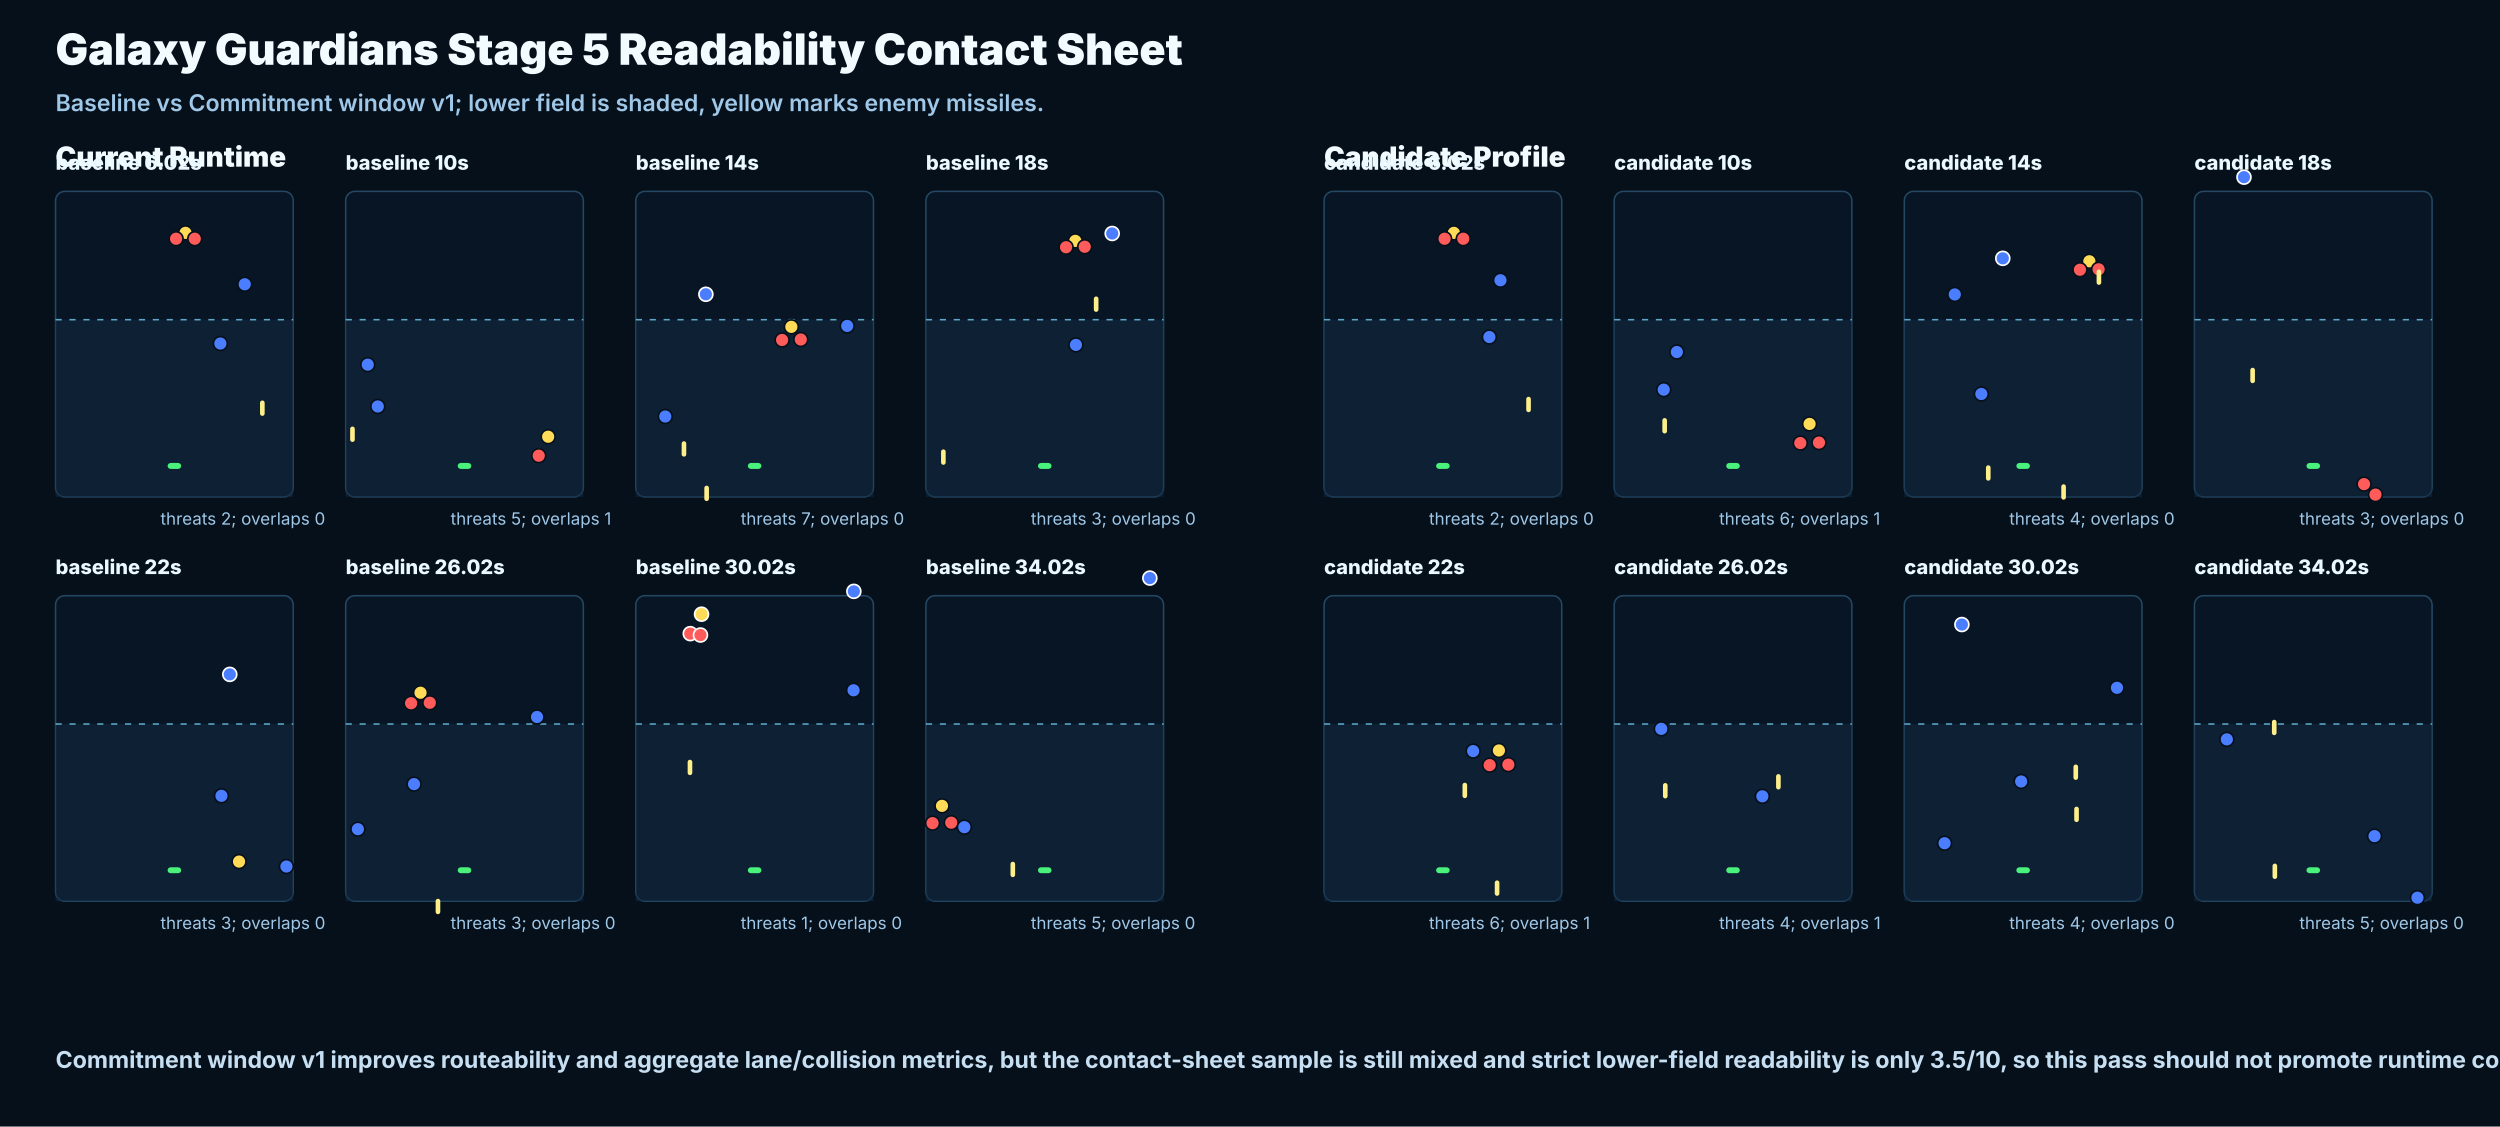
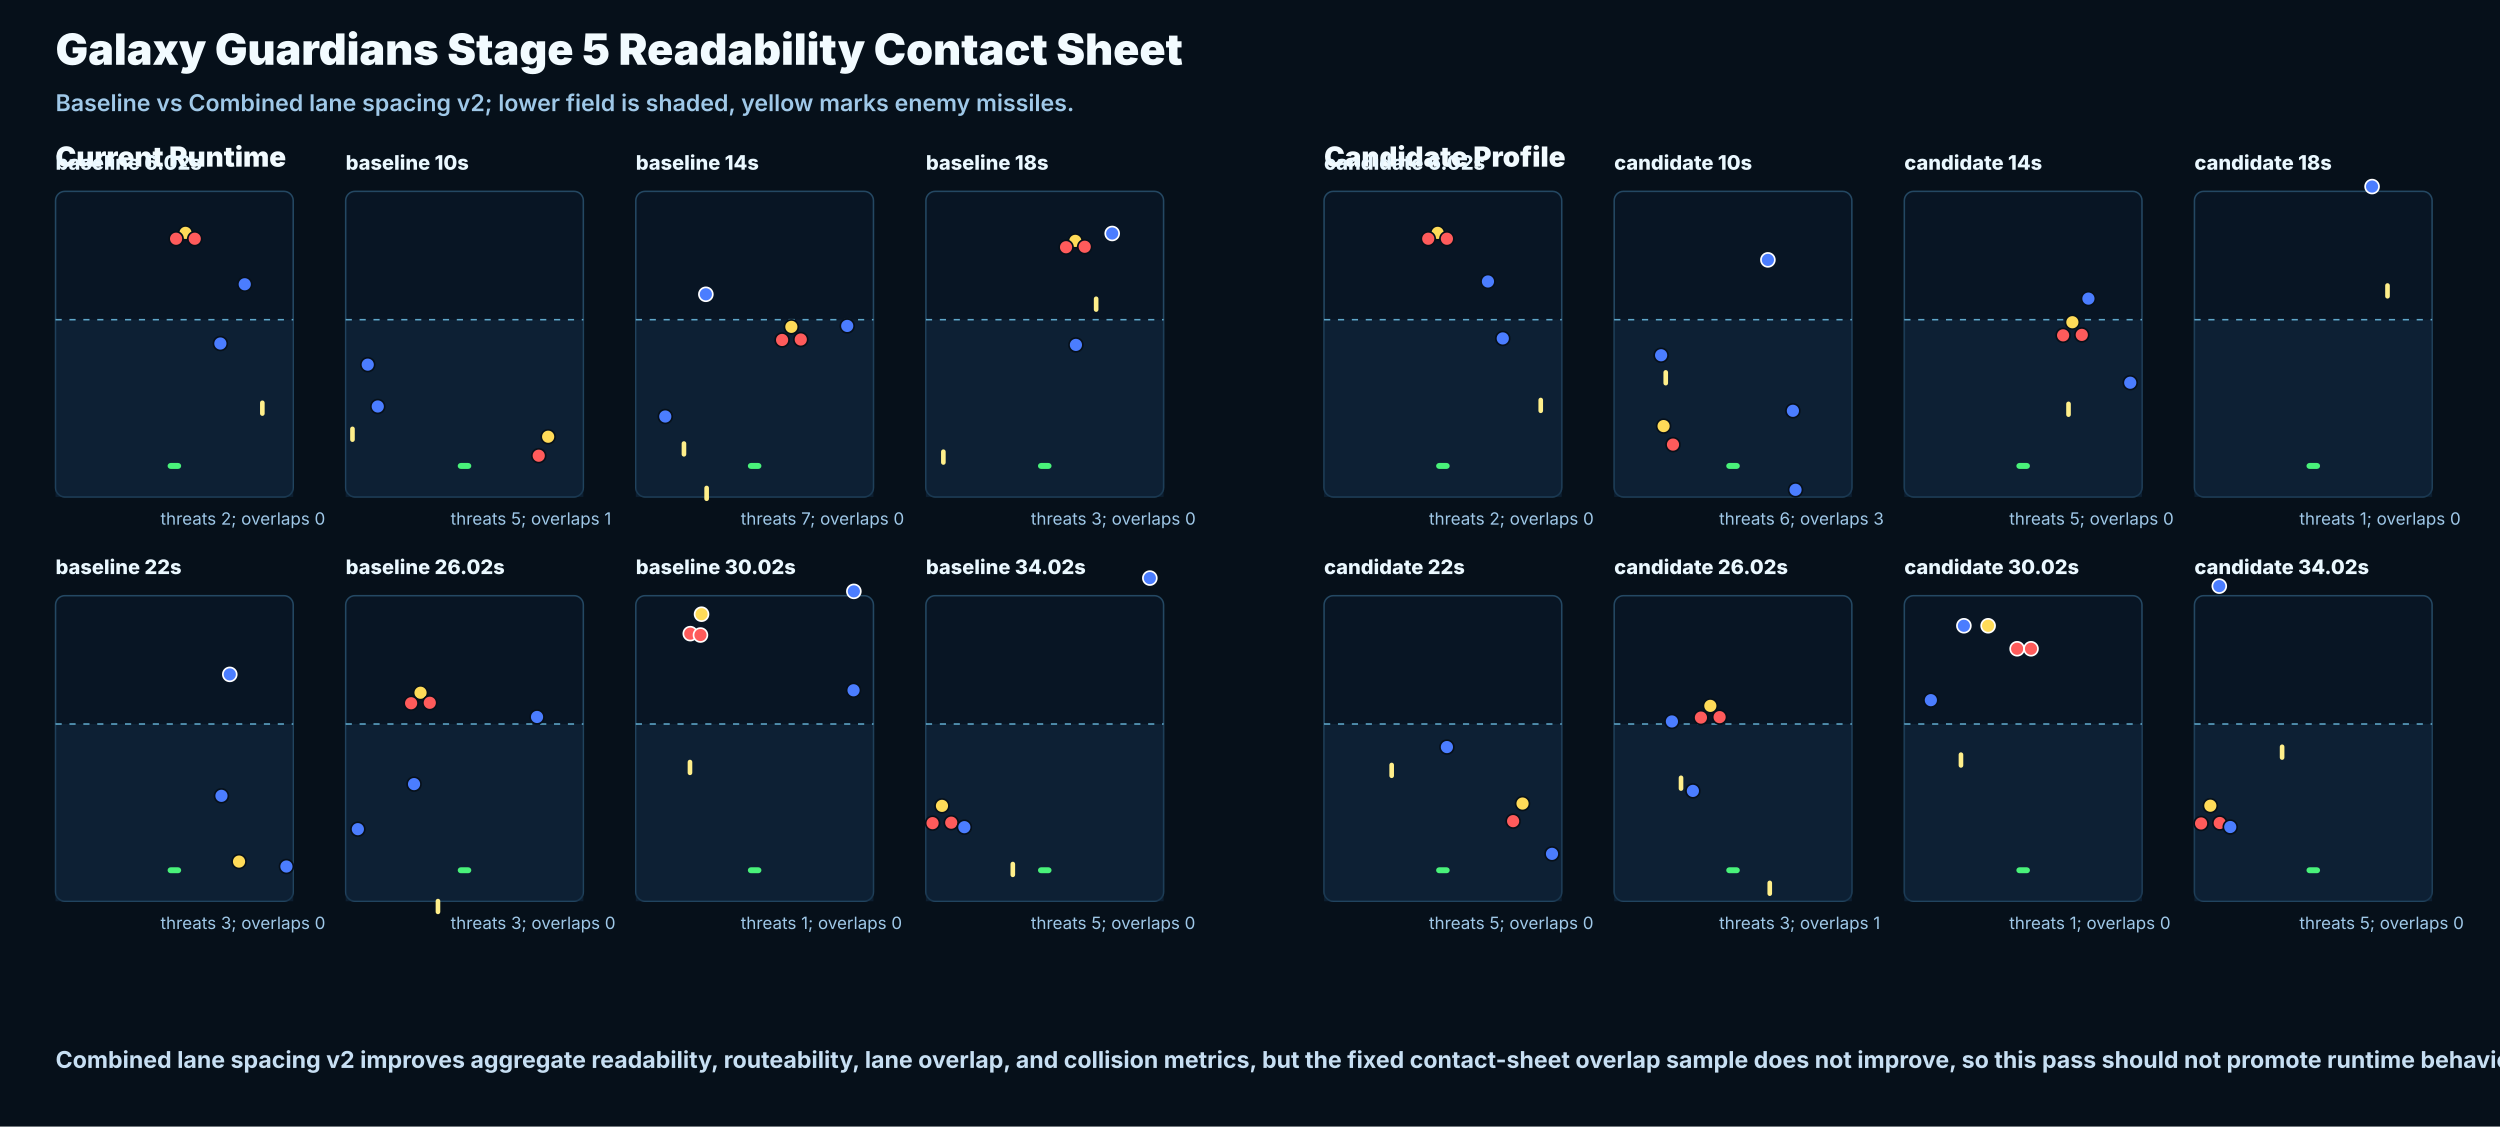
<svg xmlns="http://www.w3.org/2000/svg" width="1620" height="730" viewBox="0 0 1620 730" role="img">
  <rect width="100%" height="100%" fill="#06101a" />
  <text x="36" y="42" font-family="Inter, Arial, sans-serif" font-size="28" font-weight="900" fill="#f2fbff">Galaxy Guardians Stage 5 Readability Contact Sheet</text>
-   <text x="36" y="72" font-family="Inter, Arial, sans-serif" font-size="15" font-weight="600" fill="#9fc8e8">Baseline vs Commitment window v1; lower field is shaded, yellow marks enemy missiles.</text>
+   <text x="36" y="72" font-family="Inter, Arial, sans-serif" font-size="15" font-weight="600" fill="#9fc8e8">Baseline vs Combined lane spacing v2; lower field is shaded, yellow marks enemy missiles.</text>
  <text x="36" y="108" font-family="Inter, Arial, sans-serif" font-size="18" font-weight="900" fill="#f2fbff">Current Runtime</text>
  <text x="858" y="108" font-family="Inter, Arial, sans-serif" font-size="18" font-weight="900" fill="#f2fbff">Candidate Profile</text>
  <rect x="36" y="124" width="154" height="198" rx="6" fill="#081524" stroke="#244863" />
  <rect x="36" y="207.16" width="154" height="114.84" fill="#102942" opacity="0.55" />
  <line x1="36" y1="207.16" x2="190" y2="207.16" stroke="#7bd6ff" stroke-dasharray="4 5" opacity="0.75" />
  <text x="36" y="110" font-family="Inter, Arial, sans-serif" font-size="13" font-weight="800" fill="#eaf8ff">baseline 6.02s</text>
  <text x="104" y="340" font-family="Inter, Arial, sans-serif" font-size="11" fill="#9fc8e8">threats 2; overlaps 0</text>
  <circle cx="120.2" cy="150.9" r="4.5" fill="#ffdb58" stroke="#06101a" stroke-width="1.1" />
  <circle cx="126.2" cy="154.7" r="4.5" fill="#ff5b5b" stroke="#06101a" stroke-width="1.1" />
  <circle cx="114.1" cy="154.7" r="4.5" fill="#ff5b5b" stroke="#06101a" stroke-width="1.1" />
  <circle cx="142.8" cy="222.6" r="4.5" fill="#4b7dff" stroke="#06101a" stroke-width="1.1" />
  <circle cx="158.6" cy="184.2" r="4.5" fill="#4b7dff" stroke="#06101a" stroke-width="1.1" />
  <rect x="168.5" y="259.5" width="3" height="10" rx="1.5" fill="#ffef8a" />
  <rect x="108.6" y="300" width="8.8" height="3.85" rx="2" fill="#49f27a" />
  <rect x="858" y="124" width="154" height="198" rx="6" fill="#081524" stroke="#244863" />
  <rect x="858" y="207.16" width="154" height="114.84" fill="#102942" opacity="0.55" />
  <line x1="858" y1="207.16" x2="1012" y2="207.16" stroke="#7bd6ff" stroke-dasharray="4 5" opacity="0.75" />
  <text x="858" y="110" font-family="Inter, Arial, sans-serif" font-size="13" font-weight="800" fill="#eaf8ff">candidate 6.02s</text>
  <text x="926" y="340" font-family="Inter, Arial, sans-serif" font-size="11" fill="#9fc8e8">threats 2; overlaps 0</text>
-   <circle cx="942.1" cy="150.9" r="4.5" fill="#ffdb58" stroke="#06101a" stroke-width="1.1" />
-   <circle cx="948.2" cy="154.7" r="4.5" fill="#ff5b5b" stroke="#06101a" stroke-width="1.1" />
-   <circle cx="936.1" cy="154.7" r="4.5" fill="#ff5b5b" stroke="#06101a" stroke-width="1.1" />
-   <circle cx="965.1" cy="218.4" r="4.5" fill="#4b7dff" stroke="#06101a" stroke-width="1.1" />
-   <circle cx="972.3" cy="181.6" r="4.5" fill="#4b7dff" stroke="#06101a" stroke-width="1.1" />
-   <rect x="989" y="257.1" width="3" height="10" rx="1.5" fill="#ffef8a" />
+   <circle cx="931.6" cy="150.9" r="4.5" fill="#ffdb58" stroke="#06101a" stroke-width="1.1" />
+   <circle cx="937.6" cy="154.7" r="4.5" fill="#ff5b5b" stroke="#06101a" stroke-width="1.1" />
+   <circle cx="925.5" cy="154.7" r="4.5" fill="#ff5b5b" stroke="#06101a" stroke-width="1.1" />
+   <circle cx="964.2" cy="182.4" r="4.5" fill="#4b7dff" stroke="#06101a" stroke-width="1.1" />
+   <circle cx="973.8" cy="219.3" r="4.5" fill="#4b7dff" stroke="#06101a" stroke-width="1.1" />
+   <rect x="996.9" y="257.7" width="3" height="10" rx="1.5" fill="#ffef8a" />
  <rect x="930.6" y="300" width="8.8" height="3.85" rx="2" fill="#49f27a" />
  <rect x="224" y="124" width="154" height="198" rx="6" fill="#081524" stroke="#244863" />
  <rect x="224" y="207.16" width="154" height="114.84" fill="#102942" opacity="0.55" />
  <line x1="224" y1="207.16" x2="378" y2="207.16" stroke="#7bd6ff" stroke-dasharray="4 5" opacity="0.75" />
  <text x="224" y="110" font-family="Inter, Arial, sans-serif" font-size="13" font-weight="800" fill="#eaf8ff">baseline 10s</text>
  <text x="292" y="340" font-family="Inter, Arial, sans-serif" font-size="11" fill="#9fc8e8">threats 5; overlaps 1</text>
  <circle cx="355.2" cy="283" r="4.5" fill="#ffdb58" stroke="#06101a" stroke-width="1.1" />
  <circle cx="349.1" cy="295.3" r="4.5" fill="#ff5b5b" stroke="#06101a" stroke-width="1.1" />
  <circle cx="244.8" cy="263.4" r="4.5" fill="#4b7dff" stroke="#06101a" stroke-width="1.1" />
  <circle cx="238.3" cy="236.3" r="4.5" fill="#4b7dff" stroke="#06101a" stroke-width="1.1" />
  <rect x="226.9" y="276.4" width="3" height="10" rx="1.5" fill="#ffef8a" />
  <rect x="296.6" y="300" width="8.8" height="3.85" rx="2" fill="#49f27a" />
  <rect x="1046" y="124" width="154" height="198" rx="6" fill="#081524" stroke="#244863" />
  <rect x="1046" y="207.16" width="154" height="114.84" fill="#102942" opacity="0.55" />
  <line x1="1046" y1="207.16" x2="1200" y2="207.16" stroke="#7bd6ff" stroke-dasharray="4 5" opacity="0.75" />
  <text x="1046" y="110" font-family="Inter, Arial, sans-serif" font-size="13" font-weight="800" fill="#eaf8ff">candidate 10s</text>
-   <text x="1114" y="340" font-family="Inter, Arial, sans-serif" font-size="11" fill="#9fc8e8">threats 6; overlaps 1</text>
-   <circle cx="1172.6" cy="274.7" r="4.5" fill="#ffdb58" stroke="#06101a" stroke-width="1.1" />
-   <circle cx="1178.7" cy="286.8" r="4.5" fill="#ff5b5b" stroke="#06101a" stroke-width="1.1" />
-   <circle cx="1166.6" cy="287.1" r="4.5" fill="#ff5b5b" stroke="#06101a" stroke-width="1.1" />
-   <circle cx="1078.1" cy="252.5" r="4.5" fill="#4b7dff" stroke="#06101a" stroke-width="1.1" />
-   <circle cx="1086.6" cy="228.1" r="4.5" fill="#4b7dff" stroke="#06101a" stroke-width="1.1" />
-   <rect x="1077.2" y="270.9" width="3" height="10" rx="1.5" fill="#ffef8a" />
+   <text x="1114" y="340" font-family="Inter, Arial, sans-serif" font-size="11" fill="#9fc8e8">threats 6; overlaps 3</text>
+   <circle cx="1078" cy="276.1" r="4.5" fill="#ffdb58" stroke="#06101a" stroke-width="1.1" />
+   <circle cx="1084.1" cy="288.1" r="4.5" fill="#ff5b5b" stroke="#06101a" stroke-width="1.1" />
+   <circle cx="1163.5" cy="317.4" r="4.5" fill="#4b7dff" stroke="#06101a" stroke-width="1.1" />
+   <circle cx="1145.6" cy="168.4" r="4.5" fill="#4b7dff" stroke="#ffffff" stroke-width="1.1" />
+   <circle cx="1161.8" cy="266.2" r="4.5" fill="#4b7dff" stroke="#06101a" stroke-width="1.1" />
+   <circle cx="1076.4" cy="230.2" r="4.5" fill="#4b7dff" stroke="#06101a" stroke-width="1.1" />
+   <rect x="1077.9" y="239.8" width="3" height="10" rx="1.5" fill="#ffef8a" />
  <rect x="1118.6" y="300" width="8.8" height="3.85" rx="2" fill="#49f27a" />
  <rect x="412" y="124" width="154" height="198" rx="6" fill="#081524" stroke="#244863" />
  <rect x="412" y="207.16" width="154" height="114.84" fill="#102942" opacity="0.55" />
  <line x1="412" y1="207.16" x2="566" y2="207.16" stroke="#7bd6ff" stroke-dasharray="4 5" opacity="0.75" />
  <text x="412" y="110" font-family="Inter, Arial, sans-serif" font-size="13" font-weight="800" fill="#eaf8ff">baseline 14s</text>
  <text x="480" y="340" font-family="Inter, Arial, sans-serif" font-size="11" fill="#9fc8e8">threats 7; overlaps 0</text>
  <circle cx="512.8" cy="211.8" r="4.5" fill="#ffdb58" stroke="#06101a" stroke-width="1.1" />
  <circle cx="506.8" cy="220.3" r="4.5" fill="#ff5b5b" stroke="#06101a" stroke-width="1.1" />
  <circle cx="518.9" cy="220" r="4.5" fill="#ff5b5b" stroke="#06101a" stroke-width="1.1" />
  <circle cx="431.1" cy="269.9" r="4.5" fill="#4b7dff" stroke="#06101a" stroke-width="1.1" />
  <circle cx="549" cy="211.2" r="4.5" fill="#4b7dff" stroke="#06101a" stroke-width="1.1" />
  <circle cx="457.4" cy="190.7" r="4.5" fill="#4b7dff" stroke="#ffffff" stroke-width="1.1" />
  <rect x="441.7" y="285.9" width="3" height="10" rx="1.5" fill="#ffef8a" />
  <rect x="456.4" y="314.7" width="3" height="10" rx="1.5" fill="#ffef8a" />
  <rect x="484.6" y="300" width="8.8" height="3.85" rx="2" fill="#49f27a" />
  <rect x="1234" y="124" width="154" height="198" rx="6" fill="#081524" stroke="#244863" />
  <rect x="1234" y="207.16" width="154" height="114.84" fill="#102942" opacity="0.55" />
  <line x1="1234" y1="207.16" x2="1388" y2="207.16" stroke="#7bd6ff" stroke-dasharray="4 5" opacity="0.75" />
  <text x="1234" y="110" font-family="Inter, Arial, sans-serif" font-size="13" font-weight="800" fill="#eaf8ff">candidate 14s</text>
-   <text x="1302" y="340" font-family="Inter, Arial, sans-serif" font-size="11" fill="#9fc8e8">threats 4; overlaps 0</text>
-   <circle cx="1353.9" cy="169.3" r="4.5" fill="#ffdb58" stroke="#06101a" stroke-width="1.1" />
-   <circle cx="1359.9" cy="174.5" r="4.5" fill="#ff5b5b" stroke="#06101a" stroke-width="1.1" />
-   <circle cx="1347.8" cy="174.8" r="4.5" fill="#ff5b5b" stroke="#06101a" stroke-width="1.1" />
-   <circle cx="1266.7" cy="190.8" r="4.5" fill="#4b7dff" stroke="#06101a" stroke-width="1.1" />
-   <circle cx="1283.9" cy="255.3" r="4.5" fill="#4b7dff" stroke="#06101a" stroke-width="1.1" />
-   <circle cx="1297.8" cy="167.4" r="4.5" fill="#4b7dff" stroke="#ffffff" stroke-width="1.1" />
-   <rect x="1335.7" y="313.8" width="3" height="10" rx="1.5" fill="#ffef8a" />
-   <rect x="1286.9" y="301.5" width="3" height="10" rx="1.5" fill="#ffef8a" />
-   <rect x="1358.6" y="174.6" width="3" height="10" rx="1.5" fill="#ffef8a" />
+   <text x="1302" y="340" font-family="Inter, Arial, sans-serif" font-size="11" fill="#9fc8e8">threats 5; overlaps 0</text>
+   <circle cx="1342.9" cy="208.8" r="4.5" fill="#ffdb58" stroke="#06101a" stroke-width="1.1" />
+   <circle cx="1336.9" cy="217.3" r="4.5" fill="#ff5b5b" stroke="#06101a" stroke-width="1.1" />
+   <circle cx="1349" cy="217" r="4.5" fill="#ff5b5b" stroke="#06101a" stroke-width="1.1" />
+   <circle cx="1353.3" cy="193.5" r="4.5" fill="#4b7dff" stroke="#06101a" stroke-width="1.1" />
+   <circle cx="1380.4" cy="248" r="4.5" fill="#4b7dff" stroke="#06101a" stroke-width="1.1" />
+   <rect x="1338.9" y="260.2" width="3" height="10" rx="1.5" fill="#ffef8a" />
  <rect x="1306.6" y="300" width="8.8" height="3.85" rx="2" fill="#49f27a" />
  <rect x="600" y="124" width="154" height="198" rx="6" fill="#081524" stroke="#244863" />
  <rect x="600" y="207.16" width="154" height="114.84" fill="#102942" opacity="0.55" />
  <line x1="600" y1="207.16" x2="754" y2="207.16" stroke="#7bd6ff" stroke-dasharray="4 5" opacity="0.75" />
  <text x="600" y="110" font-family="Inter, Arial, sans-serif" font-size="13" font-weight="800" fill="#eaf8ff">baseline 18s</text>
  <text x="668" y="340" font-family="Inter, Arial, sans-serif" font-size="11" fill="#9fc8e8">threats 3; overlaps 0</text>
  <circle cx="696.8" cy="156.1" r="4.5" fill="#ffdb58" stroke="#06101a" stroke-width="1.1" />
  <circle cx="690.8" cy="160.2" r="4.5" fill="#ff5b5b" stroke="#06101a" stroke-width="1.1" />
  <circle cx="702.9" cy="159.9" r="4.5" fill="#ff5b5b" stroke="#06101a" stroke-width="1.1" />
  <circle cx="720.7" cy="151.3" r="4.5" fill="#4b7dff" stroke="#ffffff" stroke-width="1.1" />
  <circle cx="697.2" cy="223.5" r="4.5" fill="#4b7dff" stroke="#06101a" stroke-width="1.1" />
  <rect x="609.8" y="291.2" width="3" height="10" rx="1.5" fill="#ffef8a" />
  <rect x="708.8" y="192.1" width="3" height="10" rx="1.5" fill="#ffef8a" />
  <rect x="672.6" y="300" width="8.8" height="3.85" rx="2" fill="#49f27a" />
  <rect x="1422" y="124" width="154" height="198" rx="6" fill="#081524" stroke="#244863" />
  <rect x="1422" y="207.16" width="154" height="114.84" fill="#102942" opacity="0.55" />
  <line x1="1422" y1="207.16" x2="1576" y2="207.16" stroke="#7bd6ff" stroke-dasharray="4 5" opacity="0.75" />
  <text x="1422" y="110" font-family="Inter, Arial, sans-serif" font-size="13" font-weight="800" fill="#eaf8ff">candidate 18s</text>
-   <text x="1490" y="340" font-family="Inter, Arial, sans-serif" font-size="11" fill="#9fc8e8">threats 3; overlaps 0</text>
-   <circle cx="1531.9" cy="313.7" r="4.5" fill="#ff5b5b" stroke="#06101a" stroke-width="1.1" />
-   <circle cx="1539.3" cy="320.5" r="4.5" fill="#ff5b5b" stroke="#06101a" stroke-width="1.1" />
-   <circle cx="1454.1" cy="114.8" r="4.5" fill="#4b7dff" stroke="#ffffff" stroke-width="1.1" />
-   <rect x="1458.2" y="238.3" width="3" height="10" rx="1.5" fill="#ffef8a" />
+   <text x="1490" y="340" font-family="Inter, Arial, sans-serif" font-size="11" fill="#9fc8e8">threats 1; overlaps 0</text>
+   <circle cx="1537.1" cy="120.9" r="4.5" fill="#4b7dff" stroke="#ffffff" stroke-width="1.1" />
+   <rect x="1545.6" y="183.5" width="3" height="10" rx="1.5" fill="#ffef8a" />
  <rect x="1494.6" y="300" width="8.8" height="3.85" rx="2" fill="#49f27a" />
  <rect x="36" y="386" width="154" height="198" rx="6" fill="#081524" stroke="#244863" />
  <rect x="36" y="469.16" width="154" height="114.84" fill="#102942" opacity="0.55" />
  <line x1="36" y1="469.16" x2="190" y2="469.16" stroke="#7bd6ff" stroke-dasharray="4 5" opacity="0.75" />
  <text x="36" y="372" font-family="Inter, Arial, sans-serif" font-size="13" font-weight="800" fill="#eaf8ff">baseline 22s</text>
  <text x="104" y="602" font-family="Inter, Arial, sans-serif" font-size="11" fill="#9fc8e8">threats 3; overlaps 0</text>
  <circle cx="154.9" cy="558.3" r="4.5" fill="#ffdb58" stroke="#06101a" stroke-width="1.1" />
  <circle cx="185.6" cy="561.5" r="4.5" fill="#4b7dff" stroke="#06101a" stroke-width="1.1" />
  <circle cx="143.5" cy="515.7" r="4.5" fill="#4b7dff" stroke="#06101a" stroke-width="1.1" />
  <circle cx="148.9" cy="437" r="4.5" fill="#4b7dff" stroke="#ffffff" stroke-width="1.1" />
  <rect x="108.6" y="562" width="8.8" height="3.85" rx="2" fill="#49f27a" />
  <rect x="858" y="386" width="154" height="198" rx="6" fill="#081524" stroke="#244863" />
  <rect x="858" y="469.16" width="154" height="114.84" fill="#102942" opacity="0.55" />
  <line x1="858" y1="469.16" x2="1012" y2="469.16" stroke="#7bd6ff" stroke-dasharray="4 5" opacity="0.75" />
  <text x="858" y="372" font-family="Inter, Arial, sans-serif" font-size="13" font-weight="800" fill="#eaf8ff">candidate 22s</text>
-   <text x="926" y="602" font-family="Inter, Arial, sans-serif" font-size="11" fill="#9fc8e8">threats 6; overlaps 1</text>
-   <circle cx="971.3" cy="486.3" r="4.5" fill="#ffdb58" stroke="#06101a" stroke-width="1.1" />
-   <circle cx="965.3" cy="495.8" r="4.5" fill="#ff5b5b" stroke="#06101a" stroke-width="1.1" />
-   <circle cx="977.4" cy="495.5" r="4.5" fill="#ff5b5b" stroke="#06101a" stroke-width="1.1" />
-   <circle cx="954.6" cy="486.7" r="4.5" fill="#4b7dff" stroke="#06101a" stroke-width="1.1" />
-   <rect x="968.6" y="570.5" width="3" height="10" rx="1.5" fill="#ffef8a" />
-   <rect x="947.7" y="507.2" width="3" height="10" rx="1.5" fill="#ffef8a" />
+   <text x="926" y="602" font-family="Inter, Arial, sans-serif" font-size="11" fill="#9fc8e8">threats 5; overlaps 0</text>
+   <circle cx="986.6" cy="520.7" r="4.5" fill="#ffdb58" stroke="#06101a" stroke-width="1.1" />
+   <circle cx="980.5" cy="532.1" r="4.5" fill="#ff5b5b" stroke="#06101a" stroke-width="1.1" />
+   <circle cx="937.6" cy="484.1" r="4.5" fill="#4b7dff" stroke="#06101a" stroke-width="1.1" />
+   <circle cx="1005.7" cy="553.3" r="4.5" fill="#4b7dff" stroke="#06101a" stroke-width="1.1" />
+   <rect x="900.3" y="494.2" width="3" height="10" rx="1.5" fill="#ffef8a" />
  <rect x="930.6" y="562" width="8.8" height="3.85" rx="2" fill="#49f27a" />
  <rect x="224" y="386" width="154" height="198" rx="6" fill="#081524" stroke="#244863" />
  <rect x="224" y="469.16" width="154" height="114.84" fill="#102942" opacity="0.55" />
  <line x1="224" y1="469.16" x2="378" y2="469.16" stroke="#7bd6ff" stroke-dasharray="4 5" opacity="0.75" />
  <text x="224" y="372" font-family="Inter, Arial, sans-serif" font-size="13" font-weight="800" fill="#eaf8ff">baseline 26.02s</text>
  <text x="292" y="602" font-family="Inter, Arial, sans-serif" font-size="11" fill="#9fc8e8">threats 3; overlaps 0</text>
  <circle cx="272.5" cy="448.9" r="4.5" fill="#ffdb58" stroke="#06101a" stroke-width="1.1" />
  <circle cx="278.5" cy="455.4" r="4.5" fill="#ff5b5b" stroke="#06101a" stroke-width="1.1" />
  <circle cx="266.4" cy="455.7" r="4.5" fill="#ff5b5b" stroke="#06101a" stroke-width="1.1" />
  <circle cx="231.9" cy="537.3" r="4.5" fill="#4b7dff" stroke="#06101a" stroke-width="1.1" />
  <circle cx="268.3" cy="508.1" r="4.5" fill="#4b7dff" stroke="#06101a" stroke-width="1.1" />
  <circle cx="348" cy="464.6" r="4.5" fill="#4b7dff" stroke="#06101a" stroke-width="1.1" />
  <rect x="282.3" y="582.4" width="3" height="10" rx="1.5" fill="#ffef8a" />
  <rect x="296.6" y="562" width="8.8" height="3.85" rx="2" fill="#49f27a" />
  <rect x="1046" y="386" width="154" height="198" rx="6" fill="#081524" stroke="#244863" />
  <rect x="1046" y="469.16" width="154" height="114.84" fill="#102942" opacity="0.55" />
  <line x1="1046" y1="469.16" x2="1200" y2="469.16" stroke="#7bd6ff" stroke-dasharray="4 5" opacity="0.75" />
  <text x="1046" y="372" font-family="Inter, Arial, sans-serif" font-size="13" font-weight="800" fill="#eaf8ff">candidate 26.02s</text>
-   <text x="1114" y="602" font-family="Inter, Arial, sans-serif" font-size="11" fill="#9fc8e8">threats 4; overlaps 1</text>
-   <circle cx="1076.5" cy="472.3" r="4.5" fill="#4b7dff" stroke="#06101a" stroke-width="1.1" />
-   <circle cx="1142" cy="516" r="4.5" fill="#4b7dff" stroke="#06101a" stroke-width="1.1" />
-   <rect x="1150.9" y="501.6" width="3" height="10" rx="1.5" fill="#ffef8a" />
-   <rect x="1077.6" y="507.4" width="3" height="10" rx="1.5" fill="#ffef8a" />
+   <text x="1114" y="602" font-family="Inter, Arial, sans-serif" font-size="11" fill="#9fc8e8">threats 3; overlaps 1</text>
+   <circle cx="1108.3" cy="457.4" r="4.5" fill="#ffdb58" stroke="#06101a" stroke-width="1.1" />
+   <circle cx="1102.2" cy="465" r="4.5" fill="#ff5b5b" stroke="#06101a" stroke-width="1.1" />
+   <circle cx="1114.3" cy="464.7" r="4.5" fill="#ff5b5b" stroke="#06101a" stroke-width="1.1" />
+   <circle cx="1083.4" cy="467.5" r="4.5" fill="#4b7dff" stroke="#06101a" stroke-width="1.1" />
+   <circle cx="1097" cy="512.5" r="4.5" fill="#4b7dff" stroke="#06101a" stroke-width="1.1" />
+   <rect x="1145.3" y="570.6" width="3" height="10" rx="1.5" fill="#ffef8a" />
+   <rect x="1087.8" y="502.5" width="3" height="10" rx="1.5" fill="#ffef8a" />
  <rect x="1118.6" y="562" width="8.8" height="3.85" rx="2" fill="#49f27a" />
  <rect x="412" y="386" width="154" height="198" rx="6" fill="#081524" stroke="#244863" />
  <rect x="412" y="469.16" width="154" height="114.84" fill="#102942" opacity="0.55" />
  <line x1="412" y1="469.16" x2="566" y2="469.16" stroke="#7bd6ff" stroke-dasharray="4 5" opacity="0.75" />
  <text x="412" y="372" font-family="Inter, Arial, sans-serif" font-size="13" font-weight="800" fill="#eaf8ff">baseline 30.02s</text>
  <text x="480" y="602" font-family="Inter, Arial, sans-serif" font-size="11" fill="#9fc8e8">threats 1; overlaps 0</text>
  <circle cx="454.6" cy="398" r="4.5" fill="#ffdb58" stroke="#ffffff" stroke-width="1.1" />
  <circle cx="447.3" cy="410.6" r="4.5" fill="#ff5b5b" stroke="#ffffff" stroke-width="1.1" />
  <circle cx="453.9" cy="411.5" r="4.5" fill="#ff5b5b" stroke="#ffffff" stroke-width="1.1" />
  <circle cx="553.1" cy="447.3" r="4.5" fill="#4b7dff" stroke="#06101a" stroke-width="1.1" />
  <circle cx="553.3" cy="383.2" r="4.5" fill="#4b7dff" stroke="#ffffff" stroke-width="1.1" />
  <rect x="445.6" y="492.3" width="3" height="10" rx="1.5" fill="#ffef8a" />
  <rect x="484.6" y="562" width="8.8" height="3.85" rx="2" fill="#49f27a" />
  <rect x="1234" y="386" width="154" height="198" rx="6" fill="#081524" stroke="#244863" />
  <rect x="1234" y="469.16" width="154" height="114.84" fill="#102942" opacity="0.55" />
  <line x1="1234" y1="469.16" x2="1388" y2="469.16" stroke="#7bd6ff" stroke-dasharray="4 5" opacity="0.75" />
  <text x="1234" y="372" font-family="Inter, Arial, sans-serif" font-size="13" font-weight="800" fill="#eaf8ff">candidate 30.02s</text>
-   <text x="1302" y="602" font-family="Inter, Arial, sans-serif" font-size="11" fill="#9fc8e8">threats 4; overlaps 0</text>
-   <circle cx="1260.1" cy="546.4" r="4.5" fill="#4b7dff" stroke="#06101a" stroke-width="1.1" />
-   <circle cx="1371.8" cy="445.7" r="4.5" fill="#4b7dff" stroke="#06101a" stroke-width="1.1" />
-   <circle cx="1271.3" cy="404.7" r="4.5" fill="#4b7dff" stroke="#ffffff" stroke-width="1.1" />
-   <circle cx="1309.7" cy="506.4" r="4.5" fill="#4b7dff" stroke="#06101a" stroke-width="1.1" />
-   <rect x="1344.1" y="522.7" width="3" height="10" rx="1.5" fill="#ffef8a" />
-   <rect x="1343.6" y="495.4" width="3" height="10" rx="1.5" fill="#ffef8a" />
+   <text x="1302" y="602" font-family="Inter, Arial, sans-serif" font-size="11" fill="#9fc8e8">threats 1; overlaps 0</text>
+   <circle cx="1288.3" cy="405.5" r="4.5" fill="#ffdb58" stroke="#ffffff" stroke-width="1.1" />
+   <circle cx="1307.1" cy="420.4" r="4.5" fill="#ff5b5b" stroke="#ffffff" stroke-width="1.1" />
+   <circle cx="1316.1" cy="420.4" r="4.5" fill="#ff5b5b" stroke="#ffffff" stroke-width="1.1" />
+   <circle cx="1251.2" cy="453.7" r="4.5" fill="#4b7dff" stroke="#06101a" stroke-width="1.1" />
+   <circle cx="1272.6" cy="405.5" r="4.5" fill="#4b7dff" stroke="#ffffff" stroke-width="1.1" />
+   <rect x="1269.2" y="487.5" width="3" height="10" rx="1.5" fill="#ffef8a" />
  <rect x="1306.6" y="562" width="8.8" height="3.85" rx="2" fill="#49f27a" />
  <rect x="600" y="386" width="154" height="198" rx="6" fill="#081524" stroke="#244863" />
  <rect x="600" y="469.16" width="154" height="114.84" fill="#102942" opacity="0.55" />
  <line x1="600" y1="469.16" x2="754" y2="469.16" stroke="#7bd6ff" stroke-dasharray="4 5" opacity="0.75" />
  <text x="600" y="372" font-family="Inter, Arial, sans-serif" font-size="13" font-weight="800" fill="#eaf8ff">baseline 34.02s</text>
  <text x="668" y="602" font-family="Inter, Arial, sans-serif" font-size="11" fill="#9fc8e8">threats 5; overlaps 0</text>
  <circle cx="610.4" cy="522.2" r="4.5" fill="#ffdb58" stroke="#06101a" stroke-width="1.1" />
  <circle cx="604.3" cy="533.4" r="4.5" fill="#ff5b5b" stroke="#06101a" stroke-width="1.1" />
  <circle cx="616.4" cy="533.1" r="4.5" fill="#ff5b5b" stroke="#06101a" stroke-width="1.1" />
  <circle cx="745.1" cy="374.6" r="4.5" fill="#4b7dff" stroke="#ffffff" stroke-width="1.1" />
  <circle cx="624.9" cy="536" r="4.5" fill="#4b7dff" stroke="#06101a" stroke-width="1.1" />
  <rect x="654.8" y="558.4" width="3" height="10" rx="1.5" fill="#ffef8a" />
  <rect x="672.6" y="562" width="8.8" height="3.85" rx="2" fill="#49f27a" />
  <rect x="1422" y="386" width="154" height="198" rx="6" fill="#081524" stroke="#244863" />
  <rect x="1422" y="469.16" width="154" height="114.84" fill="#102942" opacity="0.55" />
  <line x1="1422" y1="469.16" x2="1576" y2="469.16" stroke="#7bd6ff" stroke-dasharray="4 5" opacity="0.75" />
  <text x="1422" y="372" font-family="Inter, Arial, sans-serif" font-size="13" font-weight="800" fill="#eaf8ff">candidate 34.02s</text>
  <text x="1490" y="602" font-family="Inter, Arial, sans-serif" font-size="11" fill="#9fc8e8">threats 5; overlaps 0</text>
-   <circle cx="1566.5" cy="581.7" r="4.5" fill="#4b7dff" stroke="#06101a" stroke-width="1.1" />
-   <circle cx="1443" cy="479.1" r="4.5" fill="#4b7dff" stroke="#06101a" stroke-width="1.1" />
-   <circle cx="1538.7" cy="541.8" r="4.5" fill="#4b7dff" stroke="#06101a" stroke-width="1.1" />
-   <rect x="1472.6" y="559.6" width="3" height="10" rx="1.5" fill="#ffef8a" />
-   <rect x="1472.2" y="466.4" width="3" height="10" rx="1.5" fill="#ffef8a" />
+   <circle cx="1432.3" cy="522.1" r="4.5" fill="#ffdb58" stroke="#06101a" stroke-width="1.1" />
+   <circle cx="1426.3" cy="533.6" r="4.5" fill="#ff5b5b" stroke="#06101a" stroke-width="1.1" />
+   <circle cx="1438.4" cy="533.3" r="4.5" fill="#ff5b5b" stroke="#06101a" stroke-width="1.1" />
+   <circle cx="1438.1" cy="379.8" r="4.5" fill="#4b7dff" stroke="#ffffff" stroke-width="1.1" />
+   <circle cx="1445.2" cy="535.9" r="4.5" fill="#4b7dff" stroke="#06101a" stroke-width="1.1" />
+   <rect x="1477.3" y="482.4" width="3" height="10" rx="1.5" fill="#ffef8a" />
  <rect x="1494.6" y="562" width="8.8" height="3.85" rx="2" fill="#49f27a" />
-   <text x="36" y="692" font-family="Inter, Arial, sans-serif" font-size="15" font-weight="700" fill="#c7dff3">Commitment window v1 improves routeability and aggregate lane/collision metrics, but the contact-sheet sample is still mixed and strict lower-field readability is only 3.5/10, so this pass should not promote runtime constants yet.</text>
+   <text x="36" y="692" font-family="Inter, Arial, sans-serif" font-size="15" font-weight="700" fill="#c7dff3">Combined lane spacing v2 improves aggregate readability, routeability, lane overlap, and collision metrics, but the fixed contact-sheet overlap sample does not improve, so this pass should not promote runtime behavior yet.</text>
</svg>
